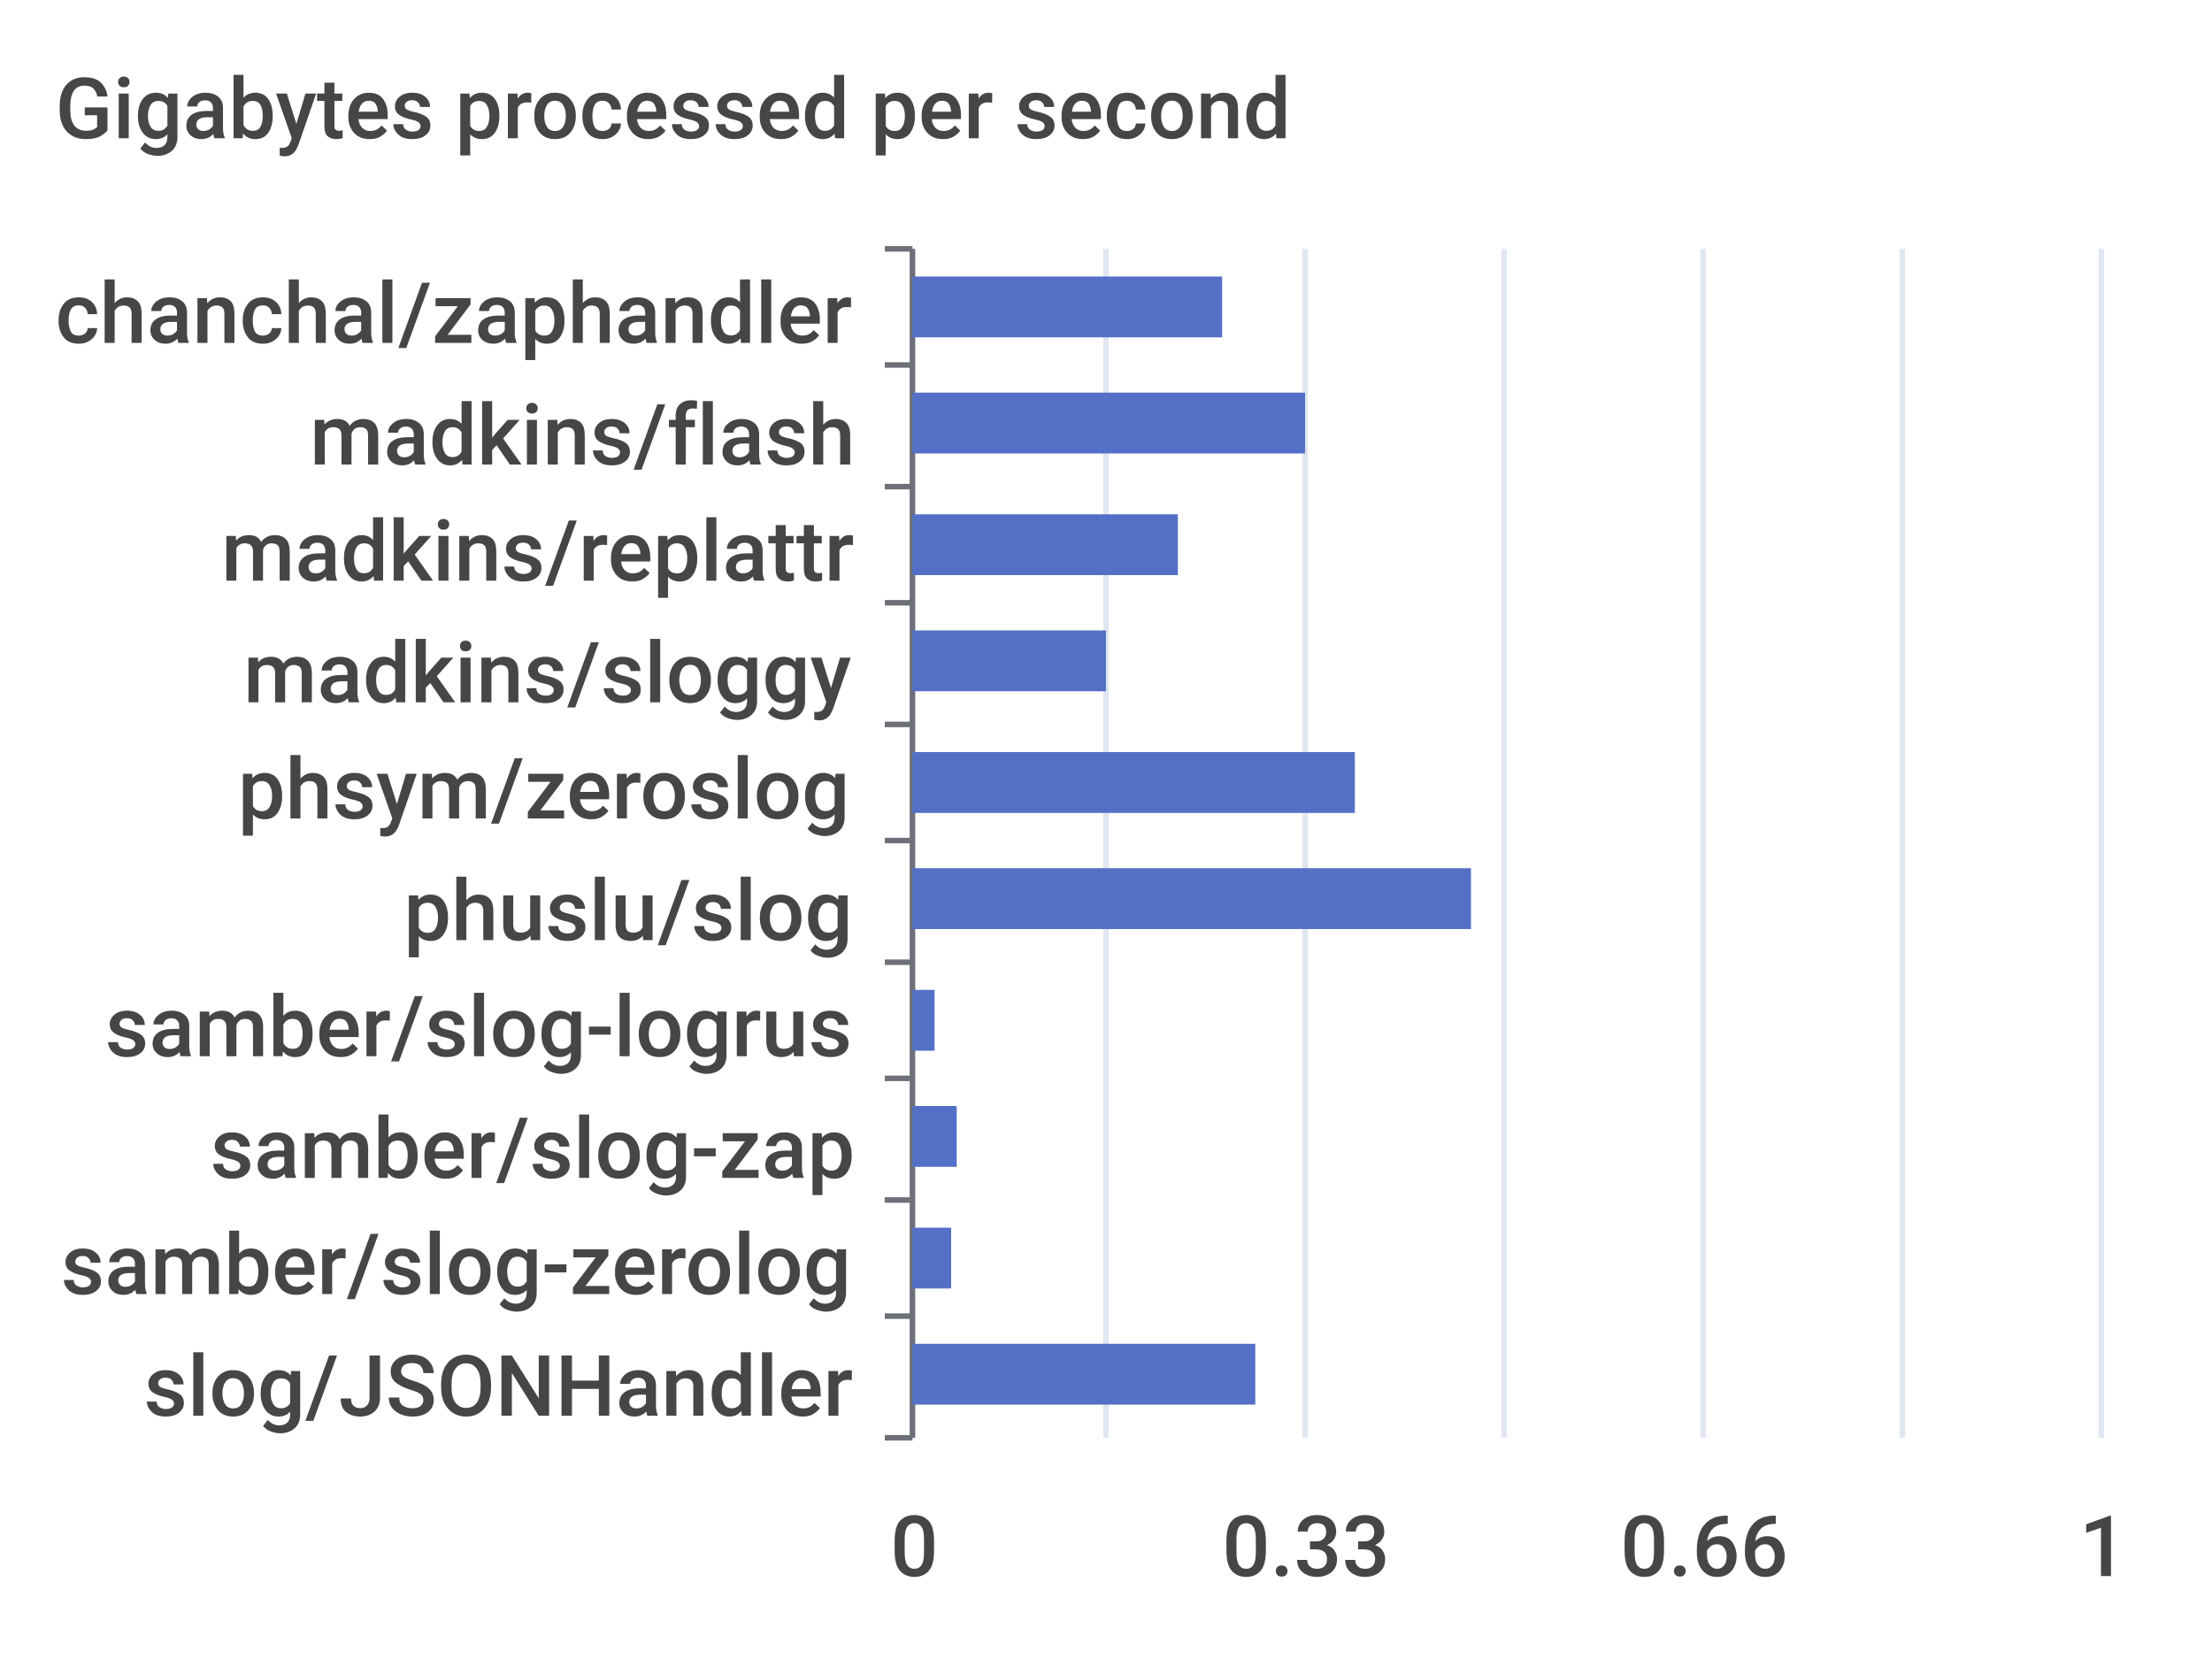
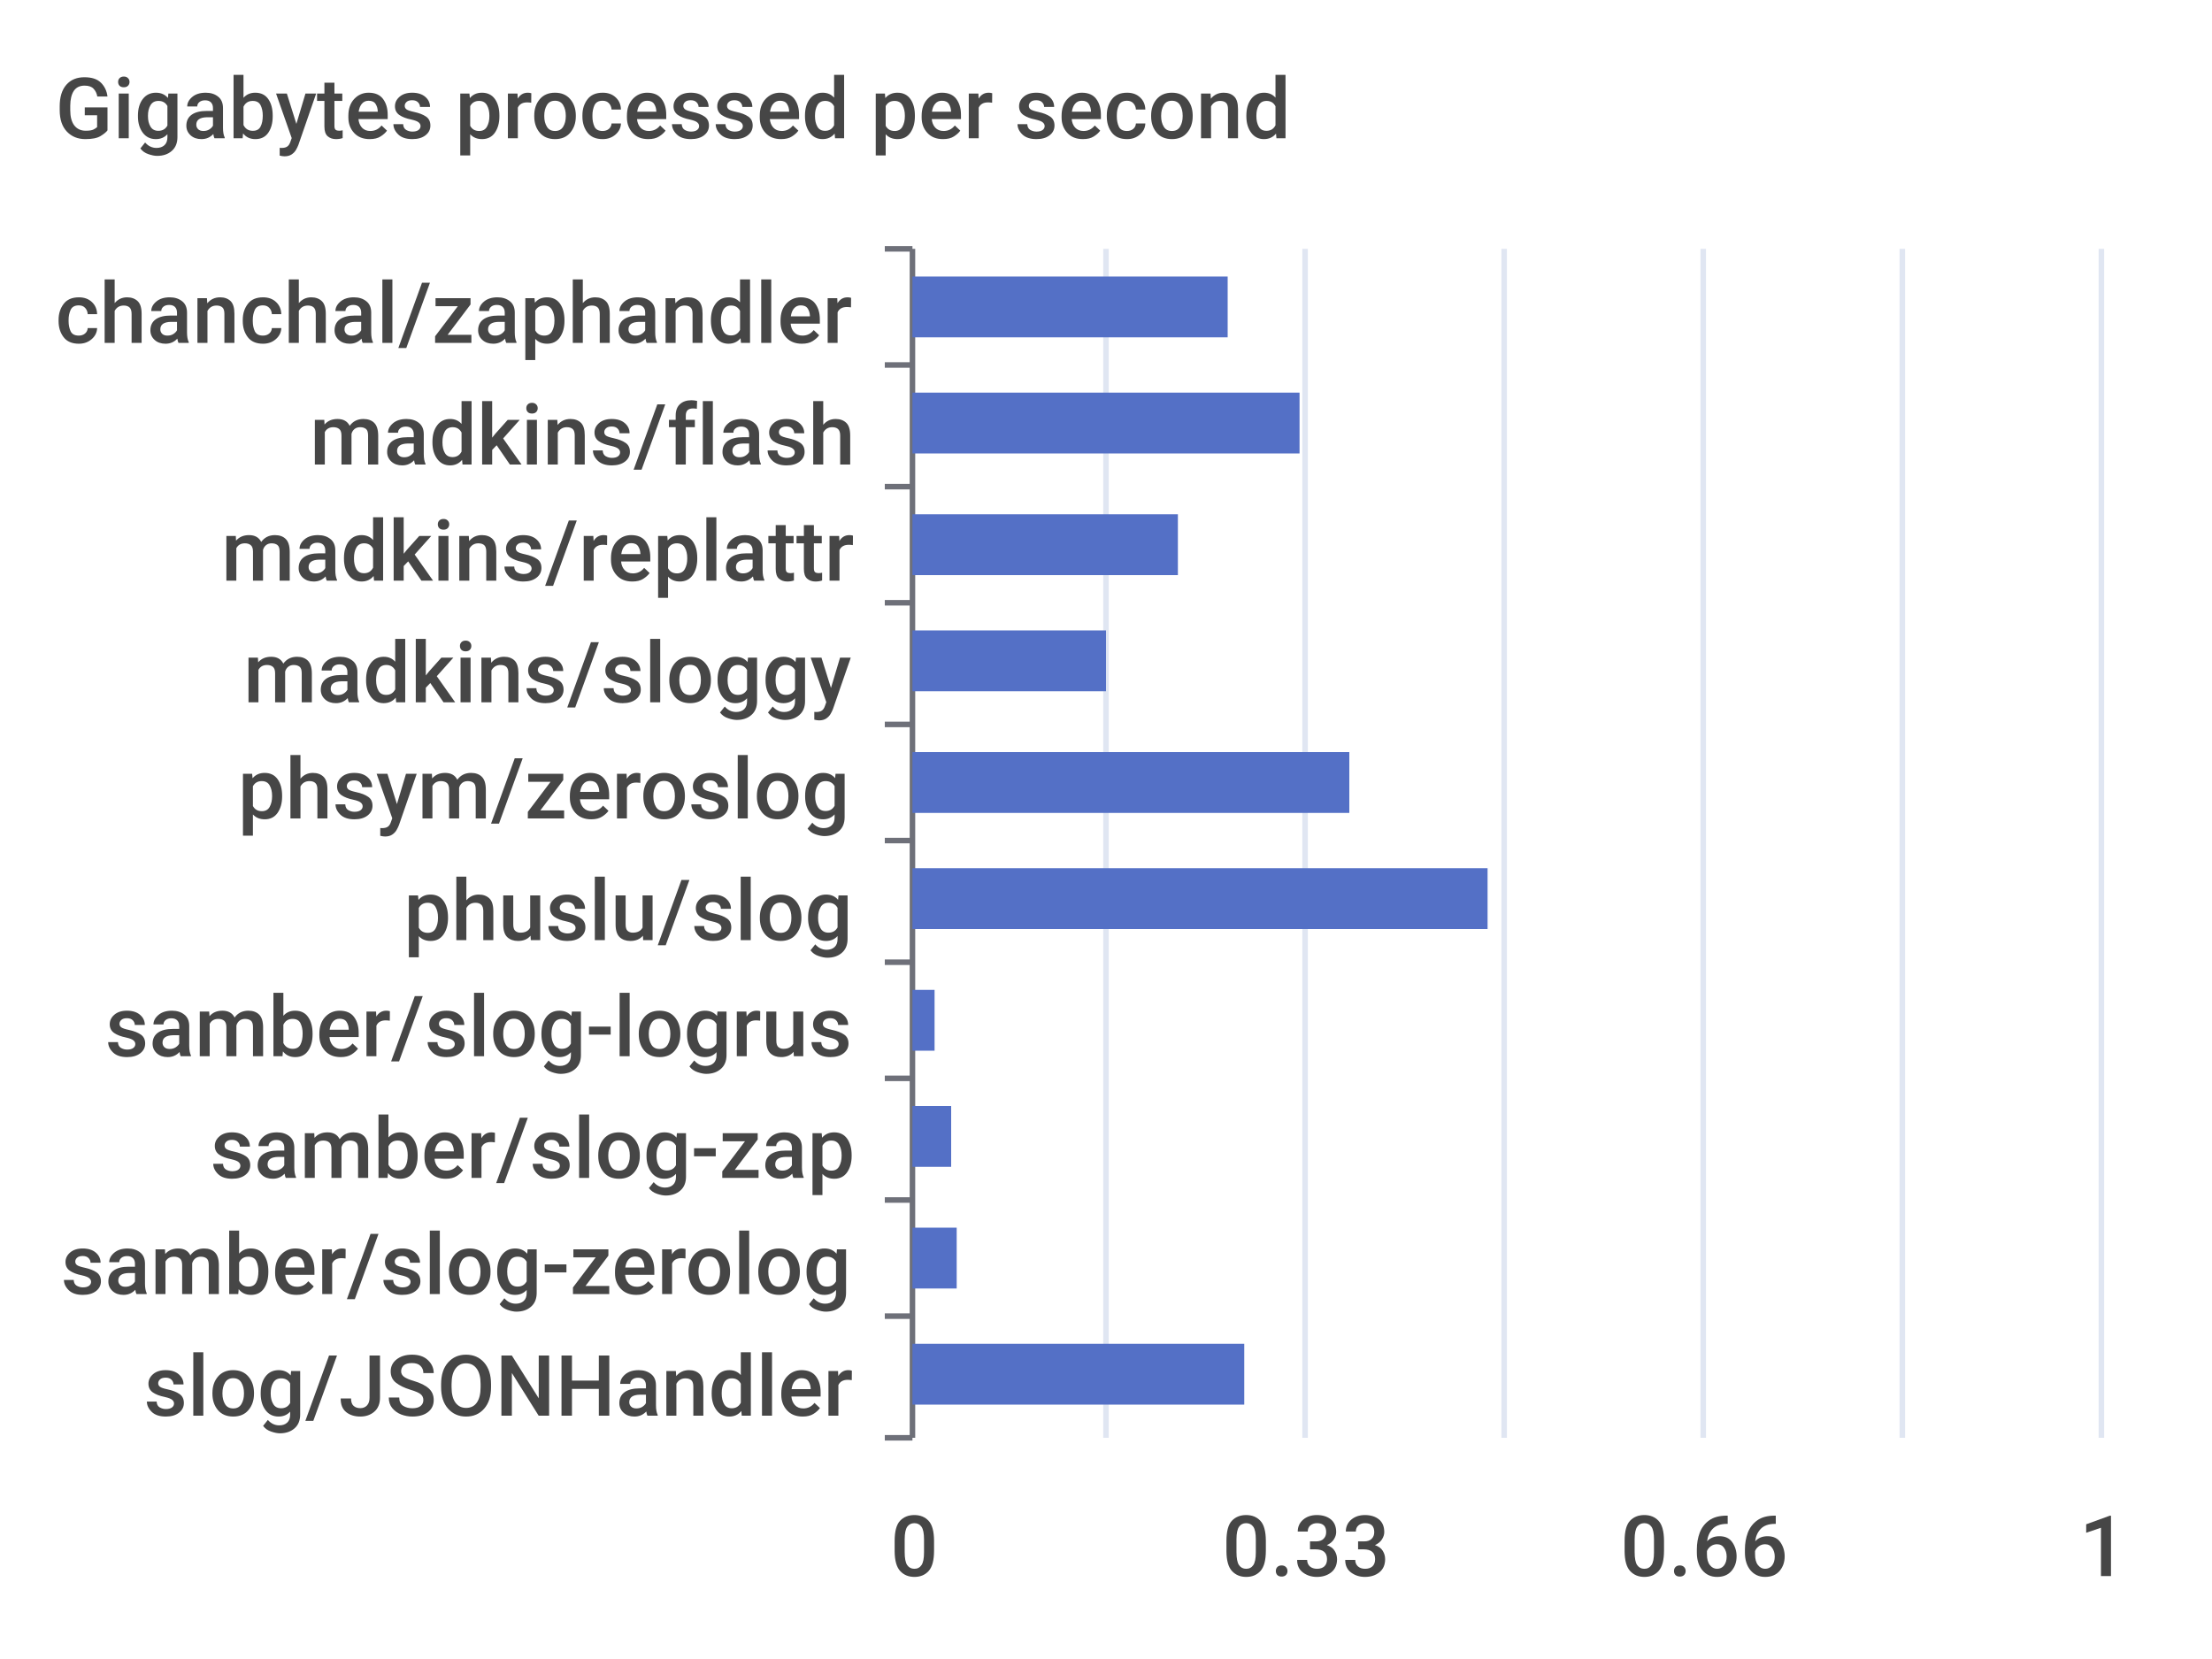
<svg xmlns="http://www.w3.org/2000/svg" width="400" height="300">\n<path d="M 0 0 L 400 0 L 400 300 L 0 300 L 0 0" style="stroke-width:0;stroke:none;fill:rgba(255,255,255,1.0)" />
  <text x="10" y="25" style="stroke-width:0;stroke:none;fill:rgba(70,70,70,1.0);font-size:15.3px;font-family:'Roboto Medium',sans-serif">Gigabytes processed per second</text>
  <path d="M 160 45 L 165 45" style="stroke-width:1;stroke:rgba(110,112,121,1.0);fill:none" />
  <path d="M 160 66 L 165 66" style="stroke-width:1;stroke:rgba(110,112,121,1.0);fill:none" />
  <path d="M 160 88 L 165 88" style="stroke-width:1;stroke:rgba(110,112,121,1.0);fill:none" />
  <path d="M 160 109 L 165 109" style="stroke-width:1;stroke:rgba(110,112,121,1.0);fill:none" />
  <path d="M 160 131 L 165 131" style="stroke-width:1;stroke:rgba(110,112,121,1.0);fill:none" />
  <path d="M 160 152 L 165 152" style="stroke-width:1;stroke:rgba(110,112,121,1.0);fill:none" />
  <path d="M 160 174 L 165 174" style="stroke-width:1;stroke:rgba(110,112,121,1.0);fill:none" />
  <path d="M 160 195 L 165 195" style="stroke-width:1;stroke:rgba(110,112,121,1.0);fill:none" />
  <path d="M 160 217 L 165 217" style="stroke-width:1;stroke:rgba(110,112,121,1.0);fill:none" />
  <path d="M 160 238 L 165 238" style="stroke-width:1;stroke:rgba(110,112,121,1.0);fill:none" />
  <path d="M 160 260 L 165 260" style="stroke-width:1;stroke:rgba(110,112,121,1.0);fill:none" />
  <path d="M 165 45 L 165 260" style="stroke-width:1;stroke:rgba(110,112,121,1.0);fill:none" />
  <text x="10" y="62" style="stroke-width:0;stroke:none;fill:rgba(70,70,70,1.0);font-size:15.3px;font-family:'Roboto Medium',sans-serif">chanchal/zaphandler</text>
  <text x="56" y="84" style="stroke-width:0;stroke:none;fill:rgba(70,70,70,1.0);font-size:15.3px;font-family:'Roboto Medium',sans-serif">madkins/flash</text>
  <text x="40" y="105" style="stroke-width:0;stroke:none;fill:rgba(70,70,70,1.0);font-size:15.3px;font-family:'Roboto Medium',sans-serif">madkins/replattr</text>
  <text x="44" y="127" style="stroke-width:0;stroke:none;fill:rgba(70,70,70,1.0);font-size:15.3px;font-family:'Roboto Medium',sans-serif">madkins/sloggy</text>
  <text x="43" y="148" style="stroke-width:0;stroke:none;fill:rgba(70,70,70,1.0);font-size:15.3px;font-family:'Roboto Medium',sans-serif">phsym/zeroslog</text>
  <text x="73" y="170" style="stroke-width:0;stroke:none;fill:rgba(70,70,70,1.0);font-size:15.3px;font-family:'Roboto Medium',sans-serif">phuslu/slog</text>
  <text x="19" y="191" style="stroke-width:0;stroke:none;fill:rgba(70,70,70,1.0);font-size:15.3px;font-family:'Roboto Medium',sans-serif">samber/slog-logrus</text>
  <text x="38" y="213" style="stroke-width:0;stroke:none;fill:rgba(70,70,70,1.0);font-size:15.3px;font-family:'Roboto Medium',sans-serif">samber/slog-zap</text>
  <text x="11" y="234" style="stroke-width:0;stroke:none;fill:rgba(70,70,70,1.0);font-size:15.3px;font-family:'Roboto Medium',sans-serif">samber/slog-zerolog</text>
  <text x="26" y="256" style="stroke-width:0;stroke:none;fill:rgba(70,70,70,1.0);font-size:15.3px;font-family:'Roboto Medium',sans-serif">slog/JSONHandler</text>
  <text x="161" y="285" style="stroke-width:0;stroke:none;fill:rgba(70,70,70,1.0);font-size:15.3px;font-family:'Roboto Medium',sans-serif">0</text>
  <text x="221" y="285" style="stroke-width:0;stroke:none;fill:rgba(70,70,70,1.0);font-size:15.3px;font-family:'Roboto Medium',sans-serif">0.33</text>
  <text x="293" y="285" style="stroke-width:0;stroke:none;fill:rgba(70,70,70,1.0);font-size:15.3px;font-family:'Roboto Medium',sans-serif">0.66</text>
  <text x="376" y="285" style="stroke-width:0;stroke:none;fill:rgba(70,70,70,1.0);font-size:15.3px;font-family:'Roboto Medium',sans-serif">1</text>
  <path d="M 200 45 L 200 260" style="stroke-width:1;stroke:rgba(224,230,242,1.0);fill:none" />
  <path d="M 236 45 L 236 260" style="stroke-width:1;stroke:rgba(224,230,242,1.0);fill:none" />
  <path d="M 272 45 L 272 260" style="stroke-width:1;stroke:rgba(224,230,242,1.0);fill:none" />
  <path d="M 308 45 L 308 260" style="stroke-width:1;stroke:rgba(224,230,242,1.0);fill:none" />
  <path d="M 344 45 L 344 260" style="stroke-width:1;stroke:rgba(224,230,242,1.0);fill:none" />
  <path d="M 380 45 L 380 260" style="stroke-width:1;stroke:rgba(224,230,242,1.0);fill:none" />
-   <path d="M 165 243 L 227 243 L 227 254 L 165 254 L 165 243" style="stroke-width:0;stroke:none;fill:rgba(84,112,198,1.0)" />
-   <path d="M 165 222 L 172 222 L 172 233 L 165 233 L 165 222" style="stroke-width:0;stroke:none;fill:rgba(84,112,198,1.0)" />
-   <path d="M 165 200 L 173 200 L 173 211 L 165 211 L 165 200" style="stroke-width:0;stroke:none;fill:rgba(84,112,198,1.0)" />
+   <path d="M 165 243 L 225 243 L 225 254 L 165 254 L 165 243" style="stroke-width:0;stroke:none;fill:rgba(84,112,198,1.0)" />
+   <path d="M 165 222 L 173 222 L 173 233 L 165 233 L 165 222" style="stroke-width:0;stroke:none;fill:rgba(84,112,198,1.0)" />
+   <path d="M 165 200 L 172 200 L 172 211 L 165 211 L 165 200" style="stroke-width:0;stroke:none;fill:rgba(84,112,198,1.0)" />
  <path d="M 165 179 L 169 179 L 169 190 L 165 190 L 165 179" style="stroke-width:0;stroke:none;fill:rgba(84,112,198,1.0)" />
-   <path d="M 165 157 L 266 157 L 266 168 L 165 168 L 165 157" style="stroke-width:0;stroke:none;fill:rgba(84,112,198,1.0)" />
-   <path d="M 165 136 L 245 136 L 245 147 L 165 147 L 165 136" style="stroke-width:0;stroke:none;fill:rgba(84,112,198,1.0)" />
+   <path d="M 165 157 L 269 157 L 269 168 L 165 168 L 165 157" style="stroke-width:0;stroke:none;fill:rgba(84,112,198,1.0)" />
+   <path d="M 165 136 L 244 136 L 244 147 L 165 147 L 165 136" style="stroke-width:0;stroke:none;fill:rgba(84,112,198,1.0)" />
  <path d="M 165 114 L 200 114 L 200 125 L 165 125 L 165 114" style="stroke-width:0;stroke:none;fill:rgba(84,112,198,1.0)" />
  <path d="M 165 93 L 213 93 L 213 104 L 165 104 L 165 93" style="stroke-width:0;stroke:none;fill:rgba(84,112,198,1.0)" />
-   <path d="M 165 71 L 236 71 L 236 82 L 165 82 L 165 71" style="stroke-width:0;stroke:none;fill:rgba(84,112,198,1.0)" />
-   <path d="M 165 50 L 221 50 L 221 61 L 165 61 L 165 50" style="stroke-width:0;stroke:none;fill:rgba(84,112,198,1.0)" />
+   <path d="M 165 71 L 235 71 L 235 82 L 165 82 L 165 71" style="stroke-width:0;stroke:none;fill:rgba(84,112,198,1.0)" />
+   <path d="M 165 50 L 222 50 L 222 61 L 165 61 L 165 50" style="stroke-width:0;stroke:none;fill:rgba(84,112,198,1.0)" />
</svg>
